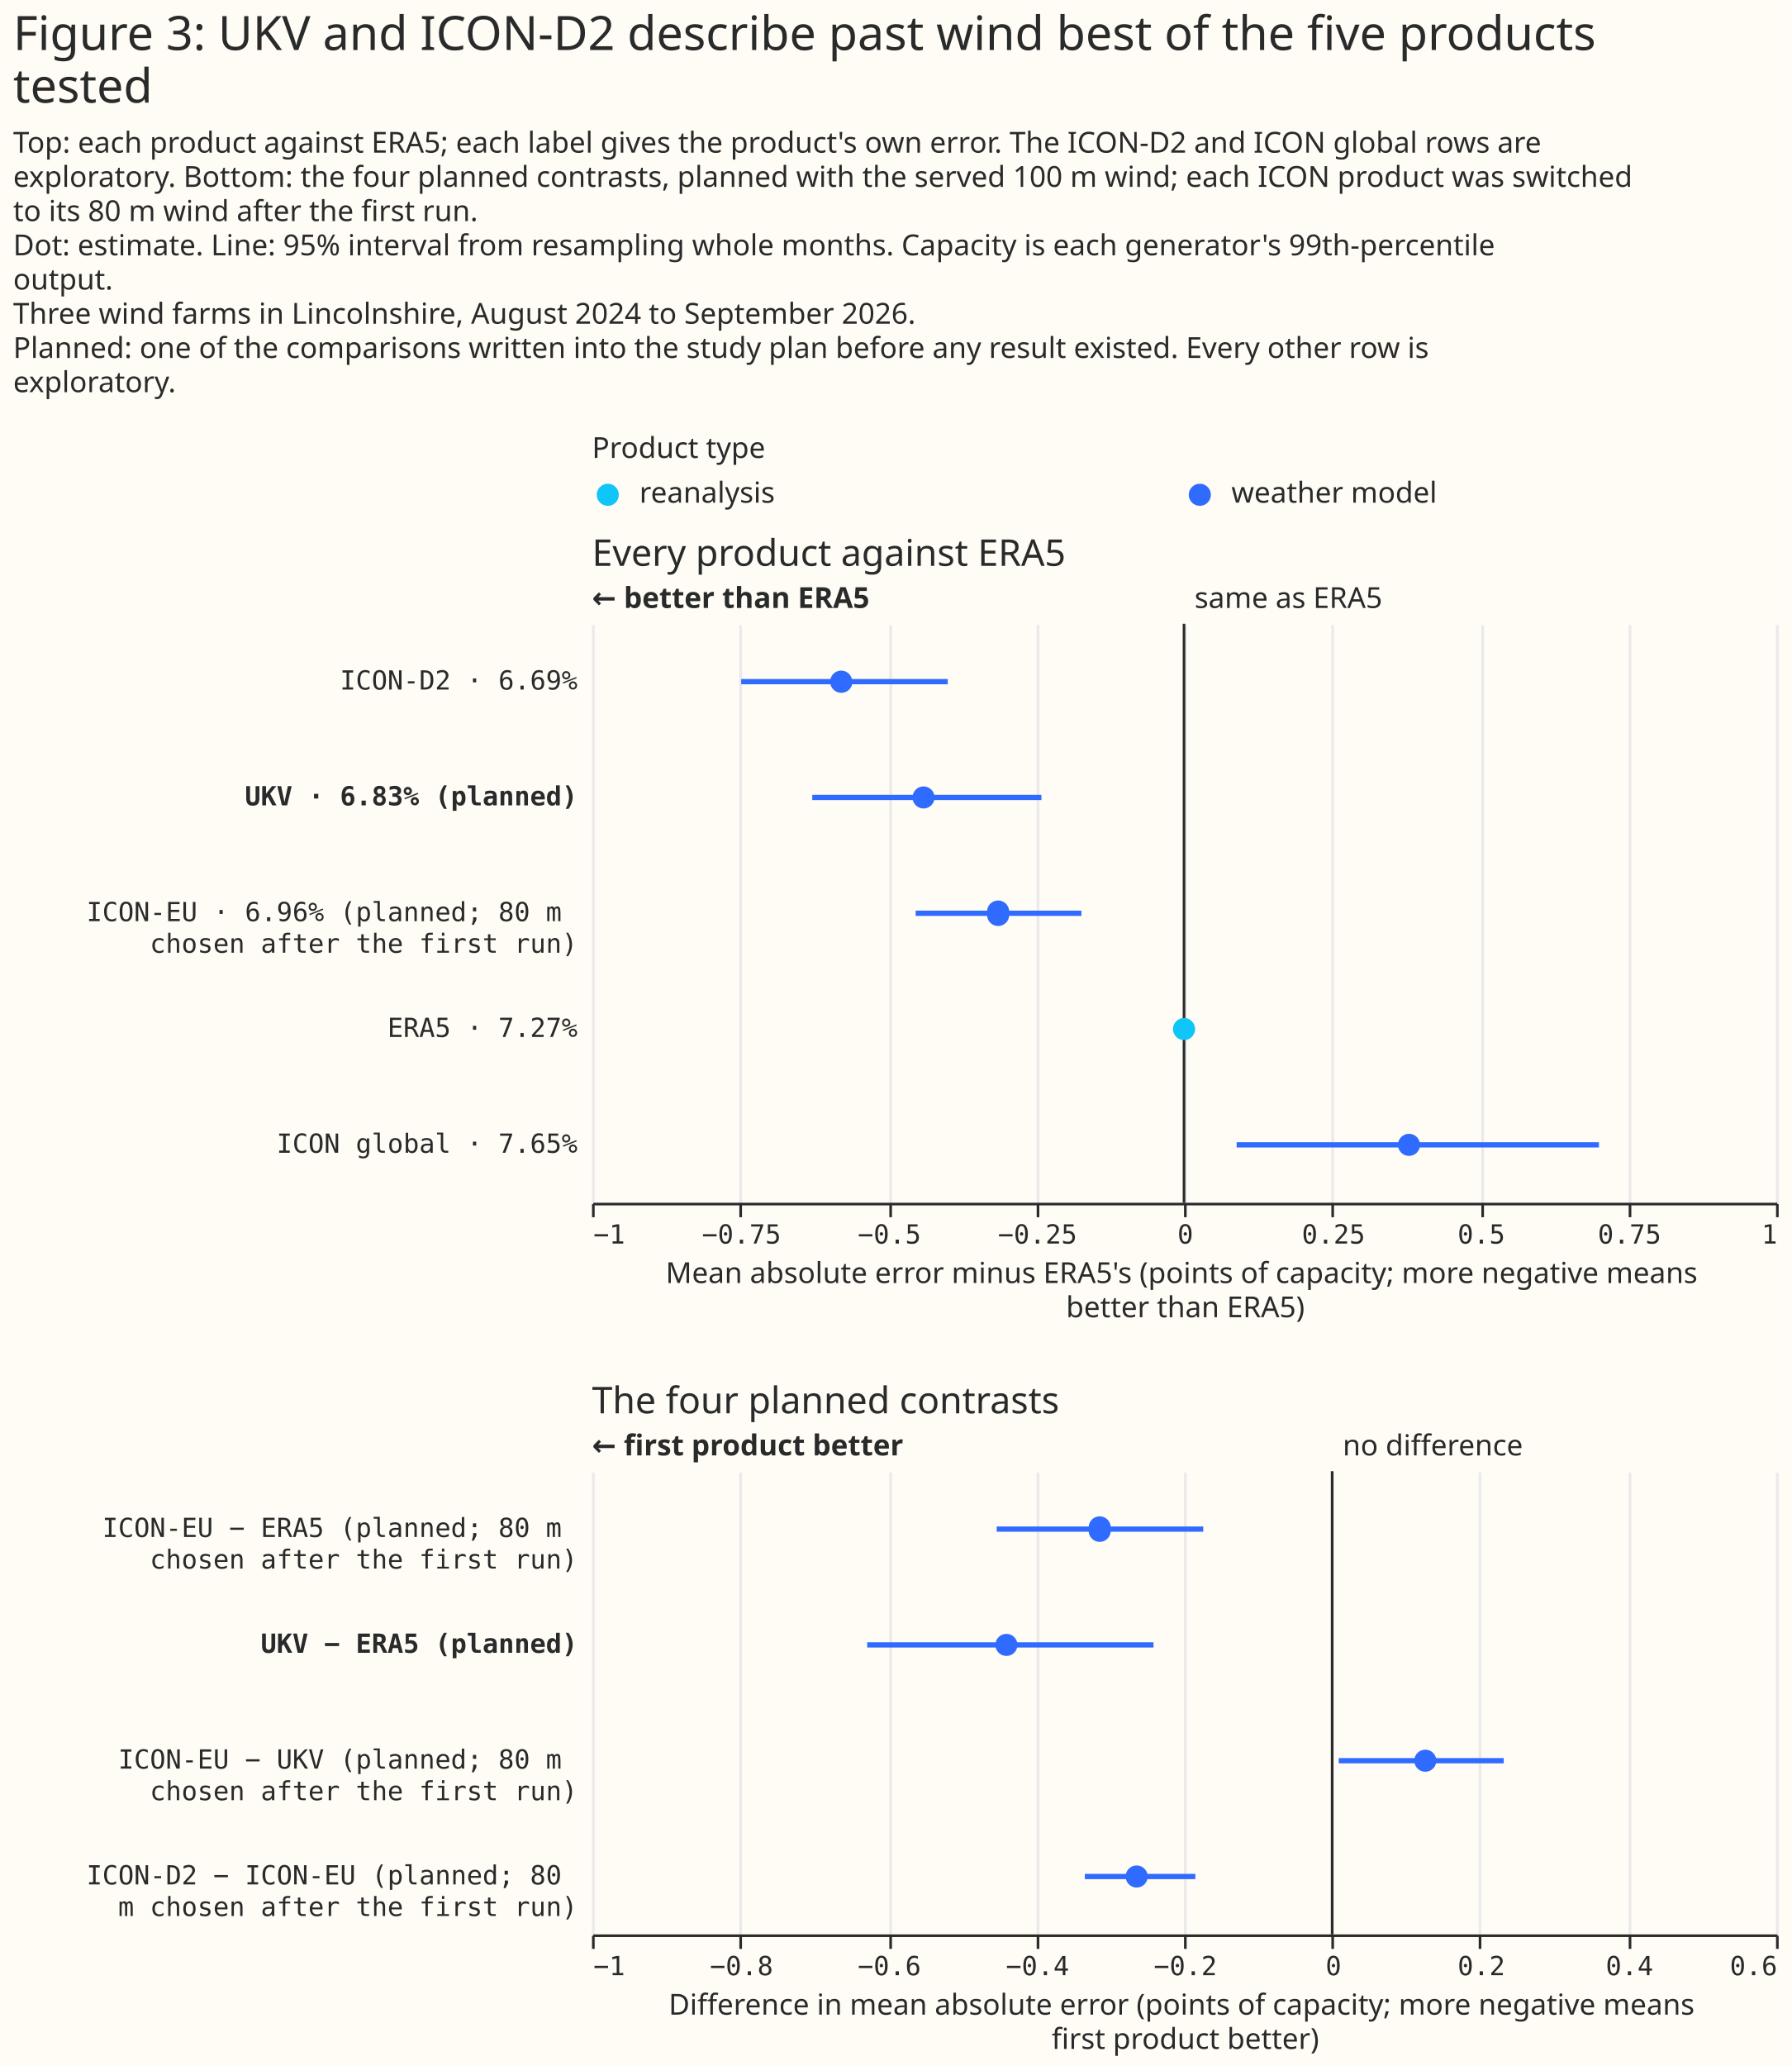
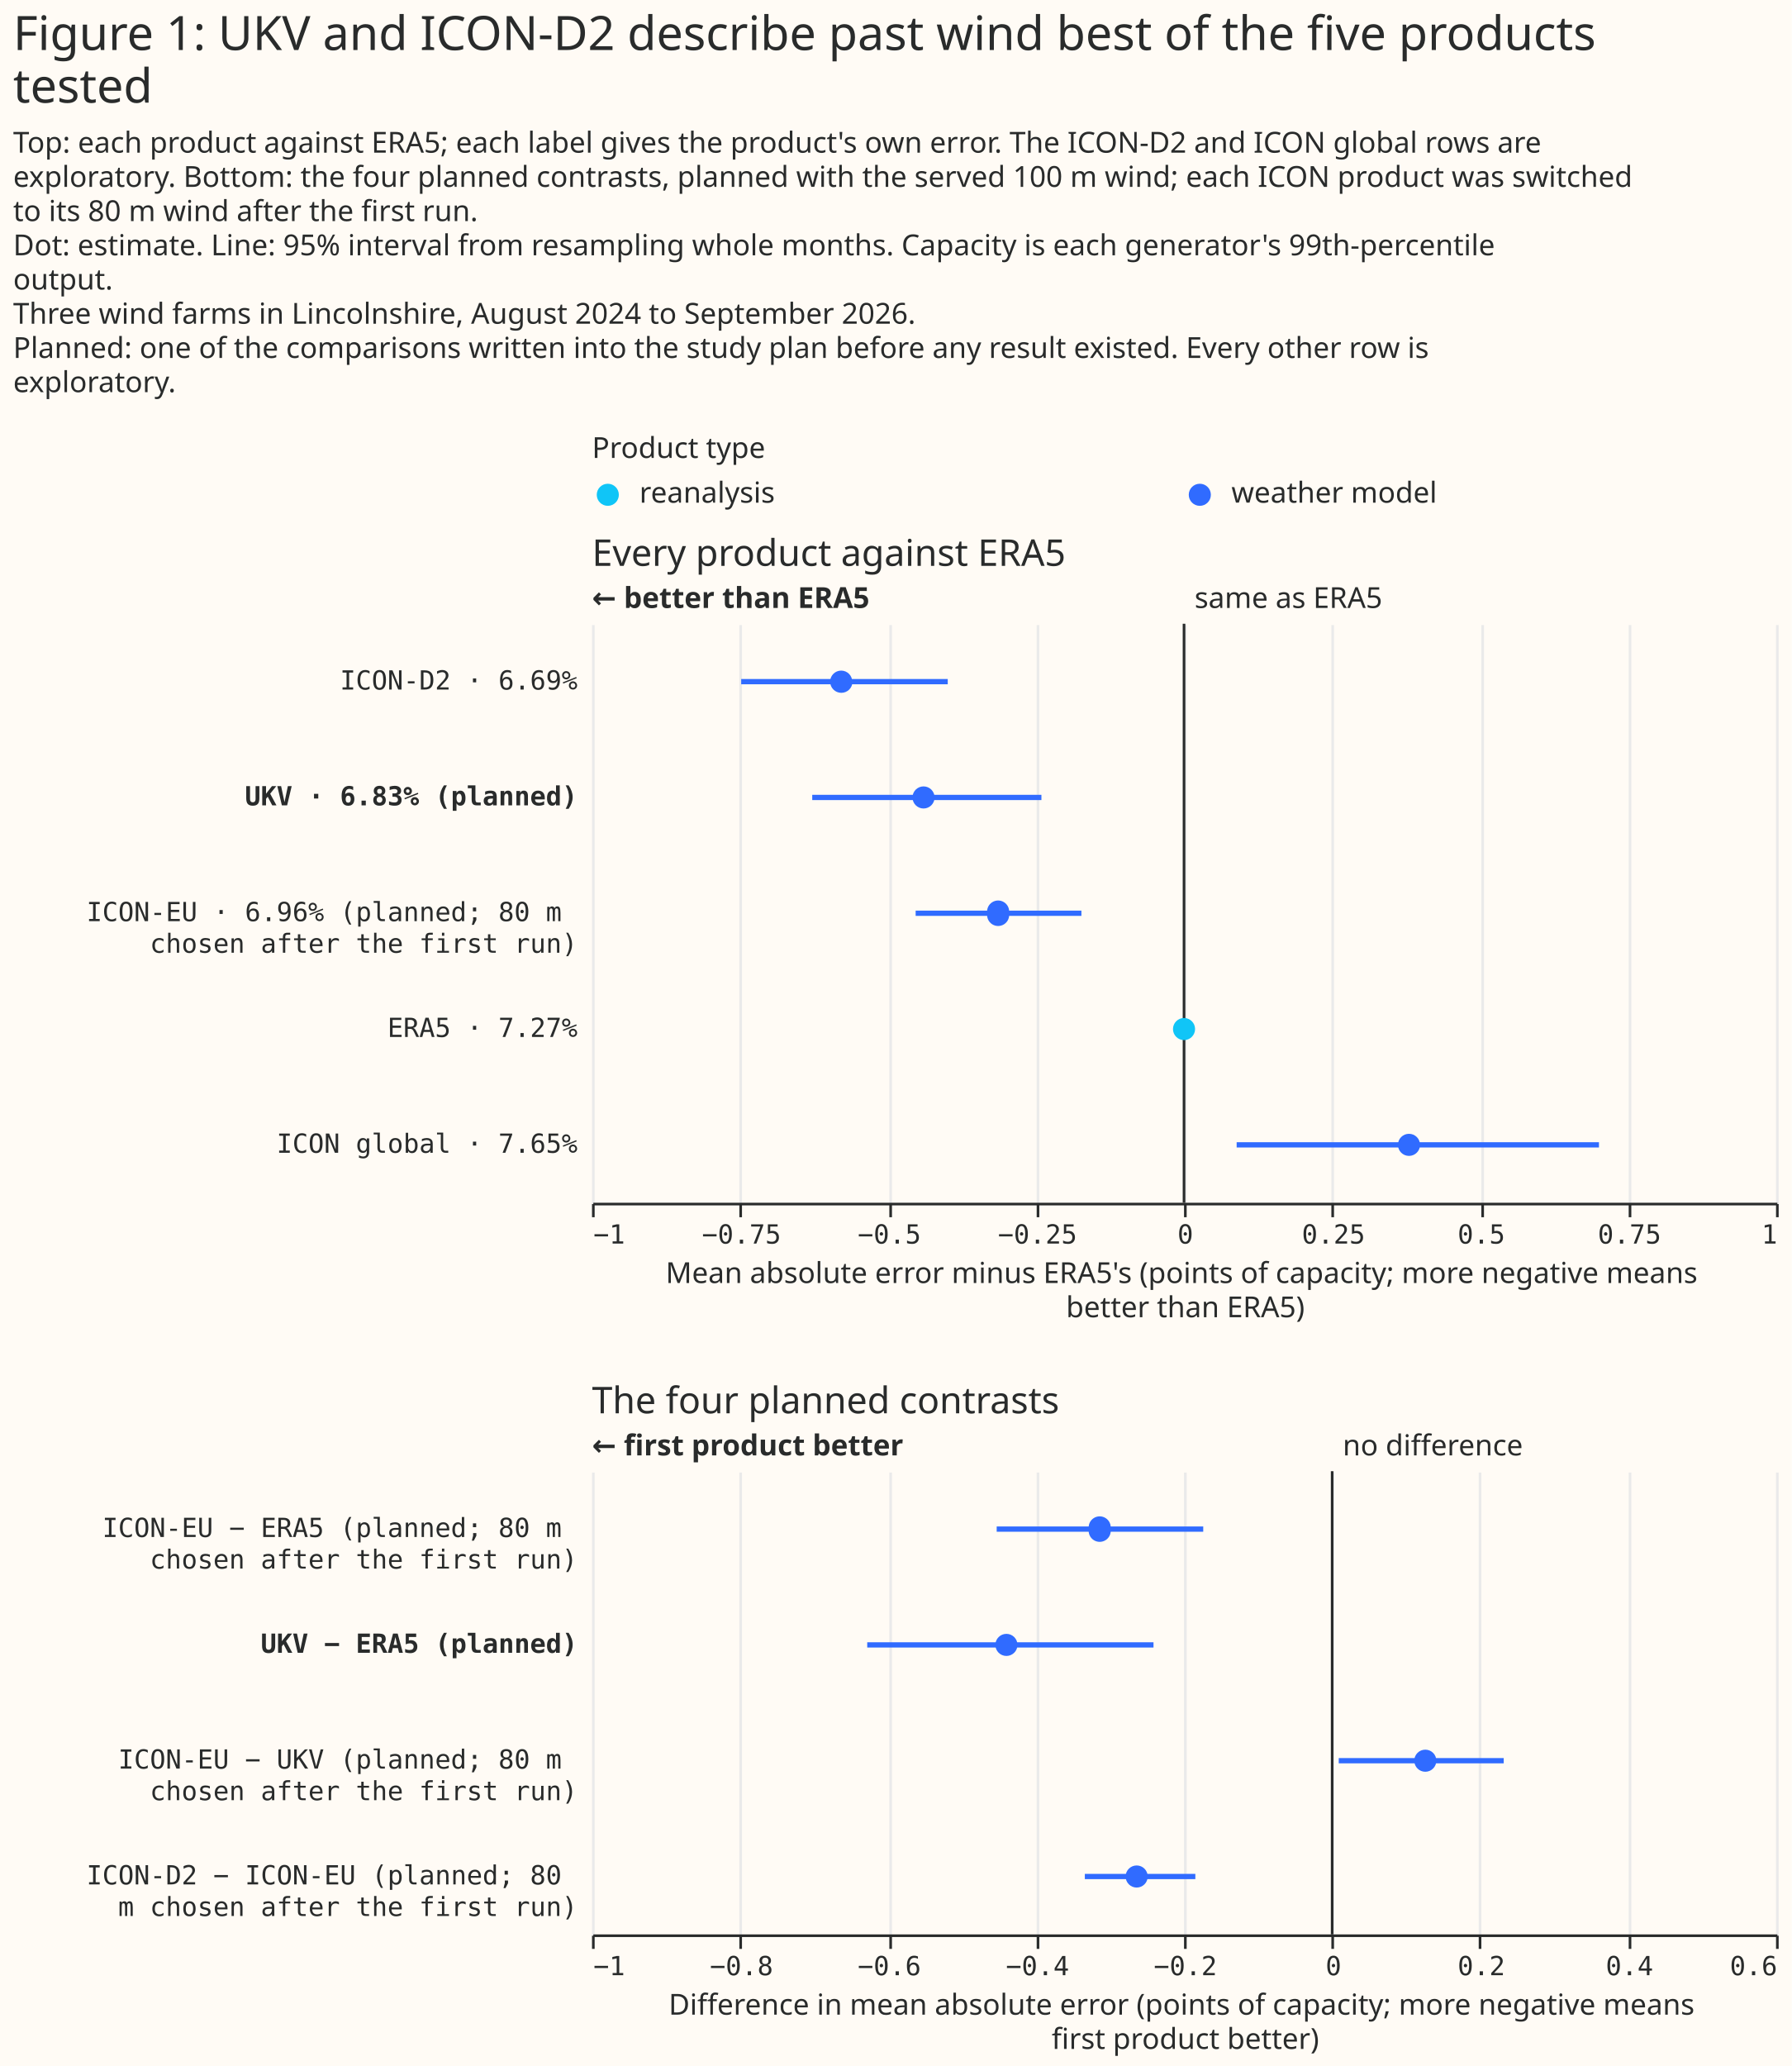
<svg xmlns="http://www.w3.org/2000/svg" width="681" height="785" class="marks" viewBox="0 0 681 785">
  <path fill="#fffbf5" d="M0 0h681v785H0z" />
  <g fill="none" stroke-miterlimit="10" aria-roledescription="group mark container" class="mark-group role-frame root">
    <path d="M225 180h450z" aria-hidden="true" class="background" />
    <g aria-roledescription="group mark container" class="mark-group role-scope concat_0_group">
      <g aria-roledescription="group mark container" class="mark-group role-scope concat_0_concat_0_group">
        <path fill="#fffbf5" d="M225 180h450v16H225Z" aria-hidden="true" class="background" />
        <g aria-roledescription="symbol mark container" class="mark-symbol role-mark concat_0_concat_0_layer_0_marks">
          <path fill="#10c5f7" d="M235.2 188a4.2 4.2 0 1 1-8.4 0 4.2 4.2 0 1 1 8.4 0" aria-label="x: 6; colour: #10C5F7; shape: circle" aria-roledescription="point" />
          <path fill="#306bff" d="M460.2 188a4.2 4.2 0 1 1-8.4 0 4.2 4.2 0 1 1 8.4 0" aria-label="x: 231; colour: #306BFF; shape: circle" aria-roledescription="point" />
        </g>
        <g fill="#292b2b" aria-roledescription="text mark container" class="mark-text role-mark concat_0_concat_0_layer_2_marks" font-family="Matter XH, DM Sans, sans-serif" font-size="11">
          <text aria-label="x: 6; label: reanalysis" aria-roledescription="text mark" transform="translate(243 191)">reanalysis</text>
          <text aria-label="x: 231; label: weather model" aria-roledescription="text mark" transform="translate(468 191)">weather model</text>
        </g>
        <g class="mark-group role-title">
          <text fill="#292b2b" aria-label="Title text 'Product type'" aria-roledescription="title" class="mark-text role-title-text" font-family="Matter XH, DM Sans, sans-serif" font-size="11" pointer-events="none" transform="translate(225 174)">Product type</text>
        </g>
      </g>
      <g aria-roledescription="group mark container" class="mark-group role-scope concat_0_concat_1_group">
        <path fill="#fffbf5" d="M225 237h450v220H225Z" aria-hidden="true" class="background" />
        <g aria-hidden="true" class="mark-group role-axis">
          <path stroke="#eaeaea" d="M225.5 457.5v-220m56 220v-220m57 220v-220m56 220v-220m56 220v-220m56 220v-220m57 220v-220m56 220v-220m56 220v-220" class="mark-rule role-axis-grid" pointer-events="none" />
        </g>
        <g aria-label="X-axis titled 'Mean absolute error minus ERA5's (points of capacity; more negative means better than ERA5)' for a linear scale with values from −1 to 1" aria-roledescription="axis" class="mark-group role-axis" pointer-events="none">
          <path stroke="#292b2b" d="M225.5 457.5v5m56-5v5m57-5v5m56-5v5m56-5v5m56-5v5m57-5v5m56-5v5m56-5v5" class="mark-rule role-axis-tick" />
          <g fill="#292b2b" class="mark-text role-axis-label" font-family="Matter Semi Mono, Roboto Mono, monospace" font-size="10">
            <text transform="translate(225.5 472.5)">−1</text>
            <text text-anchor="middle" transform="translate(281.8 472.5)">−0.75</text>
            <text text-anchor="middle" transform="translate(338 472.5)">−0.5</text>
            <text text-anchor="middle" transform="translate(394.3 472.5)">−0.25</text>
            <text text-anchor="middle" transform="translate(450.5 472.5)">0</text>
            <text text-anchor="middle" transform="translate(506.8 472.5)">0.25</text>
            <text text-anchor="middle" transform="translate(563 472.5)">0.5</text>
            <text text-anchor="middle" transform="translate(619.3 472.5)">0.75</text>
            <text text-anchor="end" transform="translate(675.5 472.5)">1</text>
          </g>
          <path stroke="#292b2b" d="M225.5 457.5h450" class="mark-rule role-axis-domain" />
          <text fill="#292b2b" class="mark-text role-axis-title" font-family="Matter XH, DM Sans, sans-serif" font-size="11" text-anchor="middle" transform="translate(450.5 487.5)">
            <tspan>Mean absolute error minus ERA5's (points of capacity; more negative means</tspan>
            <tspan x="0" dy="13">better than ERA5)</tspan>
          </text>
        </g>
        <g aria-label="Y-axis for a discrete scale with 5 values: ICON-D2 · 6.69%, UKV · 6.83% (planned), ICON-EU · 6.96% (planned; 80 m chosen after the first run), ERA5 · 7.27%, ICON global · 7.65%" aria-roledescription="axis" class="mark-group role-axis">
          <g fill="#292b2b" class="mark-text role-axis-label" font-family="Matter Semi Mono, Roboto Mono, monospace" font-size="10" pointer-events="none" text-anchor="end">
            <text transform="translate(219.5 262)">ICON-D2 · 6.69%</text>
            <text font-weight="bold" transform="translate(219.5 306)">UKV · 6.83% (planned)</text>
            <text transform="translate(219.5 350)">
              <tspan>ICON-EU · 6.96% (planned; 80 m</tspan>
              <tspan x="0" dy="12">chosen after the first run)</tspan>
            </text>
            <text transform="translate(219.5 394)">ERA5 · 7.27%</text>
            <text transform="translate(219.5 438)">ICON global · 7.65%</text>
          </g>
        </g>
        <g aria-roledescription="rule mark container" class="mark-rule role-mark concat_0_concat_1_layer_0_marks">
          <path stroke="#292b2b" d="M450 237v220" aria-label="x: 0" aria-roledescription="rule mark" />
        </g>
        <g aria-roledescription="text mark container" class="mark-text role-mark concat_0_concat_1_layer_1_marks">
          <text fill="#292b2b" aria-label="x: 0" aria-roledescription="text mark" font-family="Matter XH, DM Sans, sans-serif" font-size="11" transform="translate(454 231)">same as ERA5</text>
        </g>
        <g aria-roledescription="text mark container" class="mark-text role-mark concat_0_concat_1_layer_2_marks">
          <text fill="#292b2b" aria-label="x: −1" aria-roledescription="text mark" font-family="Matter XH, DM Sans, sans-serif" font-size="11" font-weight="bold" transform="translate(225 231)">← better than ERA5</text>
        </g>
        <g stroke="#306bff" stroke-width="2" aria-hidden="true" class="mark-rule role-mark concat_0_concat_1_layer_3_marks" clip-path="url(#a)" transform="translate(225 237)">
          <path d="M56.7 22h78.5M83.7 66h87.1M123 110h63m59 88h137.7" />
        </g>
        <g aria-roledescription="symbol mark container" class="mark-symbol role-mark concat_0_concat_1_layer_4_marks" clip-path="url(#b)" transform="translate(225 237)">
          <path fill="#306bff" d="M99 22a4.2 4.2 0 1 1-8.5 0 4.2 4.2 0 1 1 8.4 0" aria-label="Mean absolute error minus ERA5's (points of capacity; more negative means, better than ERA5): −0.58; label: ICON-D2 · 6.69%; shade: weather model; Row: ICON-D2 · 6.69%; Estimate: −0.579; Lower 95%: −0.748; Upper 95%: −0.399" aria-roledescription="point" />
          <path fill="#306bff" d="M130.2 66a4.2 4.2 0 1 1-8.4 0 4.2 4.2 0 1 1 8.4 0" aria-label="Mean absolute error minus ERA5's (points of capacity; more negative means, better than ERA5): −0.44; label: UKV · 6.83% (planned); shade: weather model; Row: UKV · 6.83% (planned); Estimate: −0.44; Lower 95%: −0.628; Upper 95%: −0.241" aria-roledescription="point" />
          <path fill="#306bff" d="M158.5 110a4.2 4.2 0 1 1-8.3 0 4.2 4.2 0 1 1 8.3 0" aria-label="Mean absolute error minus ERA5's (points of capacity; more negative means, better than ERA5): −0.31; label: ICON-EU · 6.96% (planned; 80 m chosen after the first run); shade: weather model; Row: ICON-EU · 6.96% (planned; 80 m chosen after the first run); Estimate: −0.314; Lower 95%: −0.453; Upper 95%: −0.174" aria-roledescription="point" />
          <path fill="#10c5f7" d="M229.2 154a4.2 4.2 0 1 1-8.4 0 4.2 4.2 0 1 1 8.4 0" aria-label="Mean absolute error minus ERA5's (points of capacity; more negative means, better than ERA5): 0; label: ERA5 · 7.27%; shade: reanalysis; Row: ERA5 · 7.27%; Estimate: 0; Lower 95%: 0; Upper 95%: 0" aria-roledescription="point" />
          <path fill="#306bff" d="M314.7 198a4.2 4.2 0 1 1-8.4 0 4.2 4.2 0 1 1 8.4 0" aria-label="Mean absolute error minus ERA5's (points of capacity; more negative means, better than ERA5): 0.38; label: ICON global · 7.65%; shade: weather model; Row: ICON global · 7.65%; Estimate: 0.38; Lower 95%: 0.089; Upper 95%: 0.701" aria-roledescription="point" />
        </g>
        <g class="mark-group role-title">
          <text fill="#292b2b" aria-label="Title text 'Every product against ERA5'" aria-roledescription="title" class="mark-text role-title-text" font-family="Matter XH, DM Sans, sans-serif" font-size="14" pointer-events="none" transform="translate(225 215)">Every product against ERA5</text>
        </g>
      </g>
    </g>
    <g aria-roledescription="group mark container" class="mark-group role-scope concat_1_group">
      <path fill="#fffbf5" d="M225 559h450v176H225Z" aria-hidden="true" class="background" />
      <g aria-hidden="true" class="mark-group role-axis">
        <path stroke="#eaeaea" d="M225.5 735.5v-176m56 176v-176m57 176v-176m56 176v-176m56 176v-176m56 176v-176m56 176v-176m57 176v-176m56 176v-176" class="mark-rule role-axis-grid" pointer-events="none" />
      </g>
      <g aria-label="X-axis titled 'Difference in mean absolute error (points of capacity; more negative means first product better)' for a linear scale with values from −1 to 0.6" aria-roledescription="axis" class="mark-group role-axis" pointer-events="none">
        <path stroke="#292b2b" d="M225.5 735.5v5m56-5v5m57-5v5m56-5v5m56-5v5m56-5v5m56-5v5m57-5v5m56-5v5" class="mark-rule role-axis-tick" />
        <g fill="#292b2b" class="mark-text role-axis-label" font-family="Matter Semi Mono, Roboto Mono, monospace" font-size="10">
          <text transform="translate(225.5 750.5)">−1</text>
          <text text-anchor="middle" transform="translate(281.8 750.5)">−0.8</text>
          <text text-anchor="middle" transform="translate(338 750.5)">−0.6</text>
          <text text-anchor="middle" transform="translate(394.3 750.5)">−0.4</text>
          <text text-anchor="middle" transform="translate(450.5 750.5)">−0.2</text>
          <text text-anchor="middle" transform="translate(506.8 750.5)">0</text>
          <text text-anchor="middle" transform="translate(563 750.5)">0.2</text>
          <text text-anchor="middle" transform="translate(619.3 750.5)">0.4</text>
          <text text-anchor="end" transform="translate(675.5 750.5)">0.6</text>
        </g>
        <path stroke="#292b2b" d="M225.5 735.5h450" class="mark-rule role-axis-domain" />
        <text fill="#292b2b" class="mark-text role-axis-title" font-family="Matter XH, DM Sans, sans-serif" font-size="11" text-anchor="middle" transform="translate(450.5 765.5)">
          <tspan>Difference in mean absolute error (points of capacity; more negative means</tspan>
          <tspan x="0" dy="13">first product better)</tspan>
        </text>
      </g>
      <g aria-label="Y-axis for a discrete scale with 4 values: ICON-EU − ERA5 (planned; 80 m chosen after the first run), UKV − ERA5 (planned), ICON-EU − UKV (planned; 80 m chosen after the first run), ICON-D2 − ICON-EU (planned; 80 m chosen after the first run)" aria-roledescription="axis" class="mark-group role-axis">
        <g fill="#292b2b" class="mark-text role-axis-label" font-family="Matter Semi Mono, Roboto Mono, monospace" font-size="10" pointer-events="none" text-anchor="end">
          <text transform="translate(219.5 584)">
            <tspan>ICON-EU − ERA5 (planned; 80 m</tspan>
            <tspan x="0" dy="12">chosen after the first run)</tspan>
          </text>
          <text font-weight="bold" transform="translate(219.5 628)">UKV − ERA5 (planned)</text>
          <text transform="translate(219.5 672)">
            <tspan>ICON-EU − UKV (planned; 80 m</tspan>
            <tspan x="0" dy="12">chosen after the first run)</tspan>
          </text>
          <text transform="translate(219.5 716)">
            <tspan>ICON-D2 − ICON-EU (planned; 80</tspan>
            <tspan x="0" dy="12">m chosen after the first run)</tspan>
          </text>
        </g>
      </g>
      <g aria-roledescription="rule mark container" class="mark-rule role-mark concat_1_layer_0_marks">
        <path stroke="#292b2b" d="M506.3 559v176" aria-label="x: 0" aria-roledescription="rule mark" />
      </g>
      <g aria-roledescription="text mark container" class="mark-text role-mark concat_1_layer_1_marks">
        <text fill="#292b2b" aria-label="x: 0" aria-roledescription="text mark" font-family="Matter XH, DM Sans, sans-serif" font-size="11" transform="translate(510.3 553)">no difference</text>
      </g>
      <g aria-roledescription="text mark container" class="mark-text role-mark concat_1_layer_2_marks">
        <text fill="#292b2b" aria-label="x: −1" aria-roledescription="text mark" font-family="Matter XH, DM Sans, sans-serif" font-size="11" font-weight="bold" transform="translate(225 553)">← first product better</text>
      </g>
      <g stroke="#306bff" stroke-width="2" aria-hidden="true" class="mark-rule role-mark concat_1_layer_3_marks" clip-path="url(#c)" transform="translate(225 559)">
        <path d="M153.8 22h78.5M104.6 66h108.8m70.4 44h62.7m-159.2 44h42" />
      </g>
      <g fill="#306bff" aria-roledescription="symbol mark container" class="mark-symbol role-mark concat_1_layer_4_marks" clip-path="url(#d)" transform="translate(225 559)">
        <path d="M197.1 22a4.2 4.2 0 1 1-8.3 0 4.2 4.2 0 1 1 8.3 0" aria-label="Difference in mean absolute error (points of capacity; more negative means, first product better): −0.31; label: ICON-EU − ERA5 (planned; 80 m chosen after the first run); shade: weather model; Row: ICON-EU − ERA5 (planned; 80 m chosen after the first run); Estimate: −0.314; Lower 95%: −0.453; Upper 95%: −0.174" aria-roledescription="point" />
        <path d="M161.7 66a4.2 4.2 0 1 1-8.4 0 4.2 4.2 0 1 1 8.4 0" aria-label="Difference in mean absolute error (points of capacity; more negative means, first product better): −0.44; label: UKV − ERA5 (planned); shade: weather model; Row: UKV − ERA5 (planned); Estimate: −0.44; Lower 95%: −0.628; Upper 95%: −0.241" aria-roledescription="point" />
        <path d="M320.9 110a4.2 4.2 0 1 1-8.4 0 4.2 4.2 0 1 1 8.4 0" aria-label="Difference in mean absolute error (points of capacity; more negative means, first product better): 0.13; label: ICON-EU − UKV (planned; 80 m chosen after the first run); shade: weather model; Row: ICON-EU − UKV (planned; 80 m chosen after the first run); Estimate: 0.126; Lower 95%: 0.009; Upper 95%: 0.232" aria-roledescription="point" />
        <path d="M211.2 154a4.2 4.2 0 1 1-8.4 0 4.2 4.2 0 1 1 8.4 0" aria-label="Difference in mean absolute error (points of capacity; more negative means, first product better): −0.26; label: ICON-D2 − ICON-EU (planned; 80 m chosen after the first run); shade: weather model; Row: ICON-D2 − ICON-EU (planned; 80 m chosen after the first run); Estimate: −0.264; Lower 95%: −0.334; Upper 95%: −0.185" aria-roledescription="point" />
      </g>
      <g class="mark-group role-title">
        <text fill="#292b2b" aria-label="Title text 'The four planned contrasts'" aria-roledescription="title" class="mark-text role-title-text" font-family="Matter XH, DM Sans, sans-serif" font-size="14" pointer-events="none" transform="translate(225 537)">The four planned contrasts</text>
      </g>
    </g>
    <g fill="#292b2b" class="mark-group role-title" font-family="Matter XH, DM Sans, sans-serif" pointer-events="none">
-       <text aria-label="Title text 'Figure 3: UKV and ICON-D2 describe past wind best of the five products tested'" aria-roledescription="title" class="mark-text role-title-text" font-size="18" transform="translate(5 19)">
-         <tspan>Figure 3: UKV and ICON-D2 describe past wind best of the five products</tspan>
+       <text aria-label="Title text 'Figure 1: UKV and ICON-D2 describe past wind best of the five products tested'" aria-roledescription="title" class="mark-text role-title-text" font-size="18" transform="translate(5 19)">
+         <tspan>Figure 1: UKV and ICON-D2 describe past wind best of the five products</tspan>
        <tspan x="0" dy="20">tested</tspan>
      </text>
      <text aria-label="Subtitle text 'Top: each product against ERA5; each label gives the product's own error. The ICON-D2 and ICON global rows are exploratory. Bottom: the four planned contrasts, planned with the served 100 m wind; each ICON product was switched to its 80 m wind after the first run. Dot: estimate. Line: 95% interval from resampling whole months. Capacity is each generator's 99th-percentile output. Three wind farms in Lincolnshire, August 2024 to September 2026. Planned: one of the comparisons written into the study plan before any result existed. Every other row is exploratory.'" aria-roledescription="subtitle" class="mark-text role-title-subtitle" font-size="11" transform="translate(5 58)">
        <tspan>Top: each product against ERA5; each label gives the product's own error. The ICON-D2 and ICON global rows are</tspan>
        <tspan x="0" dy="13">exploratory. Bottom: the four planned contrasts, planned with the served 100 m wind; each ICON product was switched</tspan>
        <tspan x="0" dy="13">to its 80 m wind after the first run.</tspan>
        <tspan x="0" dy="13">Dot: estimate. Line: 95% interval from resampling whole months. Capacity is each generator's 99th-percentile</tspan>
        <tspan x="0" dy="13">output.</tspan>
        <tspan x="0" dy="13">Three wind farms in Lincolnshire, August 2024 to September 2026.</tspan>
        <tspan x="0" dy="13">Planned: one of the comparisons written into the study plan before any result existed. Every other row is</tspan>
        <tspan x="0" dy="13">exploratory.</tspan>
      </text>
    </g>
  </g>
  <defs>
    <clipPath id="a">
      <path d="M0 0h450v220H0z" />
    </clipPath>
    <clipPath id="b">
      <path d="M0 0h450v220H0z" />
    </clipPath>
    <clipPath id="c">
      <path d="M0 0h450v176H0z" />
    </clipPath>
    <clipPath id="d">
      <path d="M0 0h450v176H0z" />
    </clipPath>
  </defs>
</svg>
